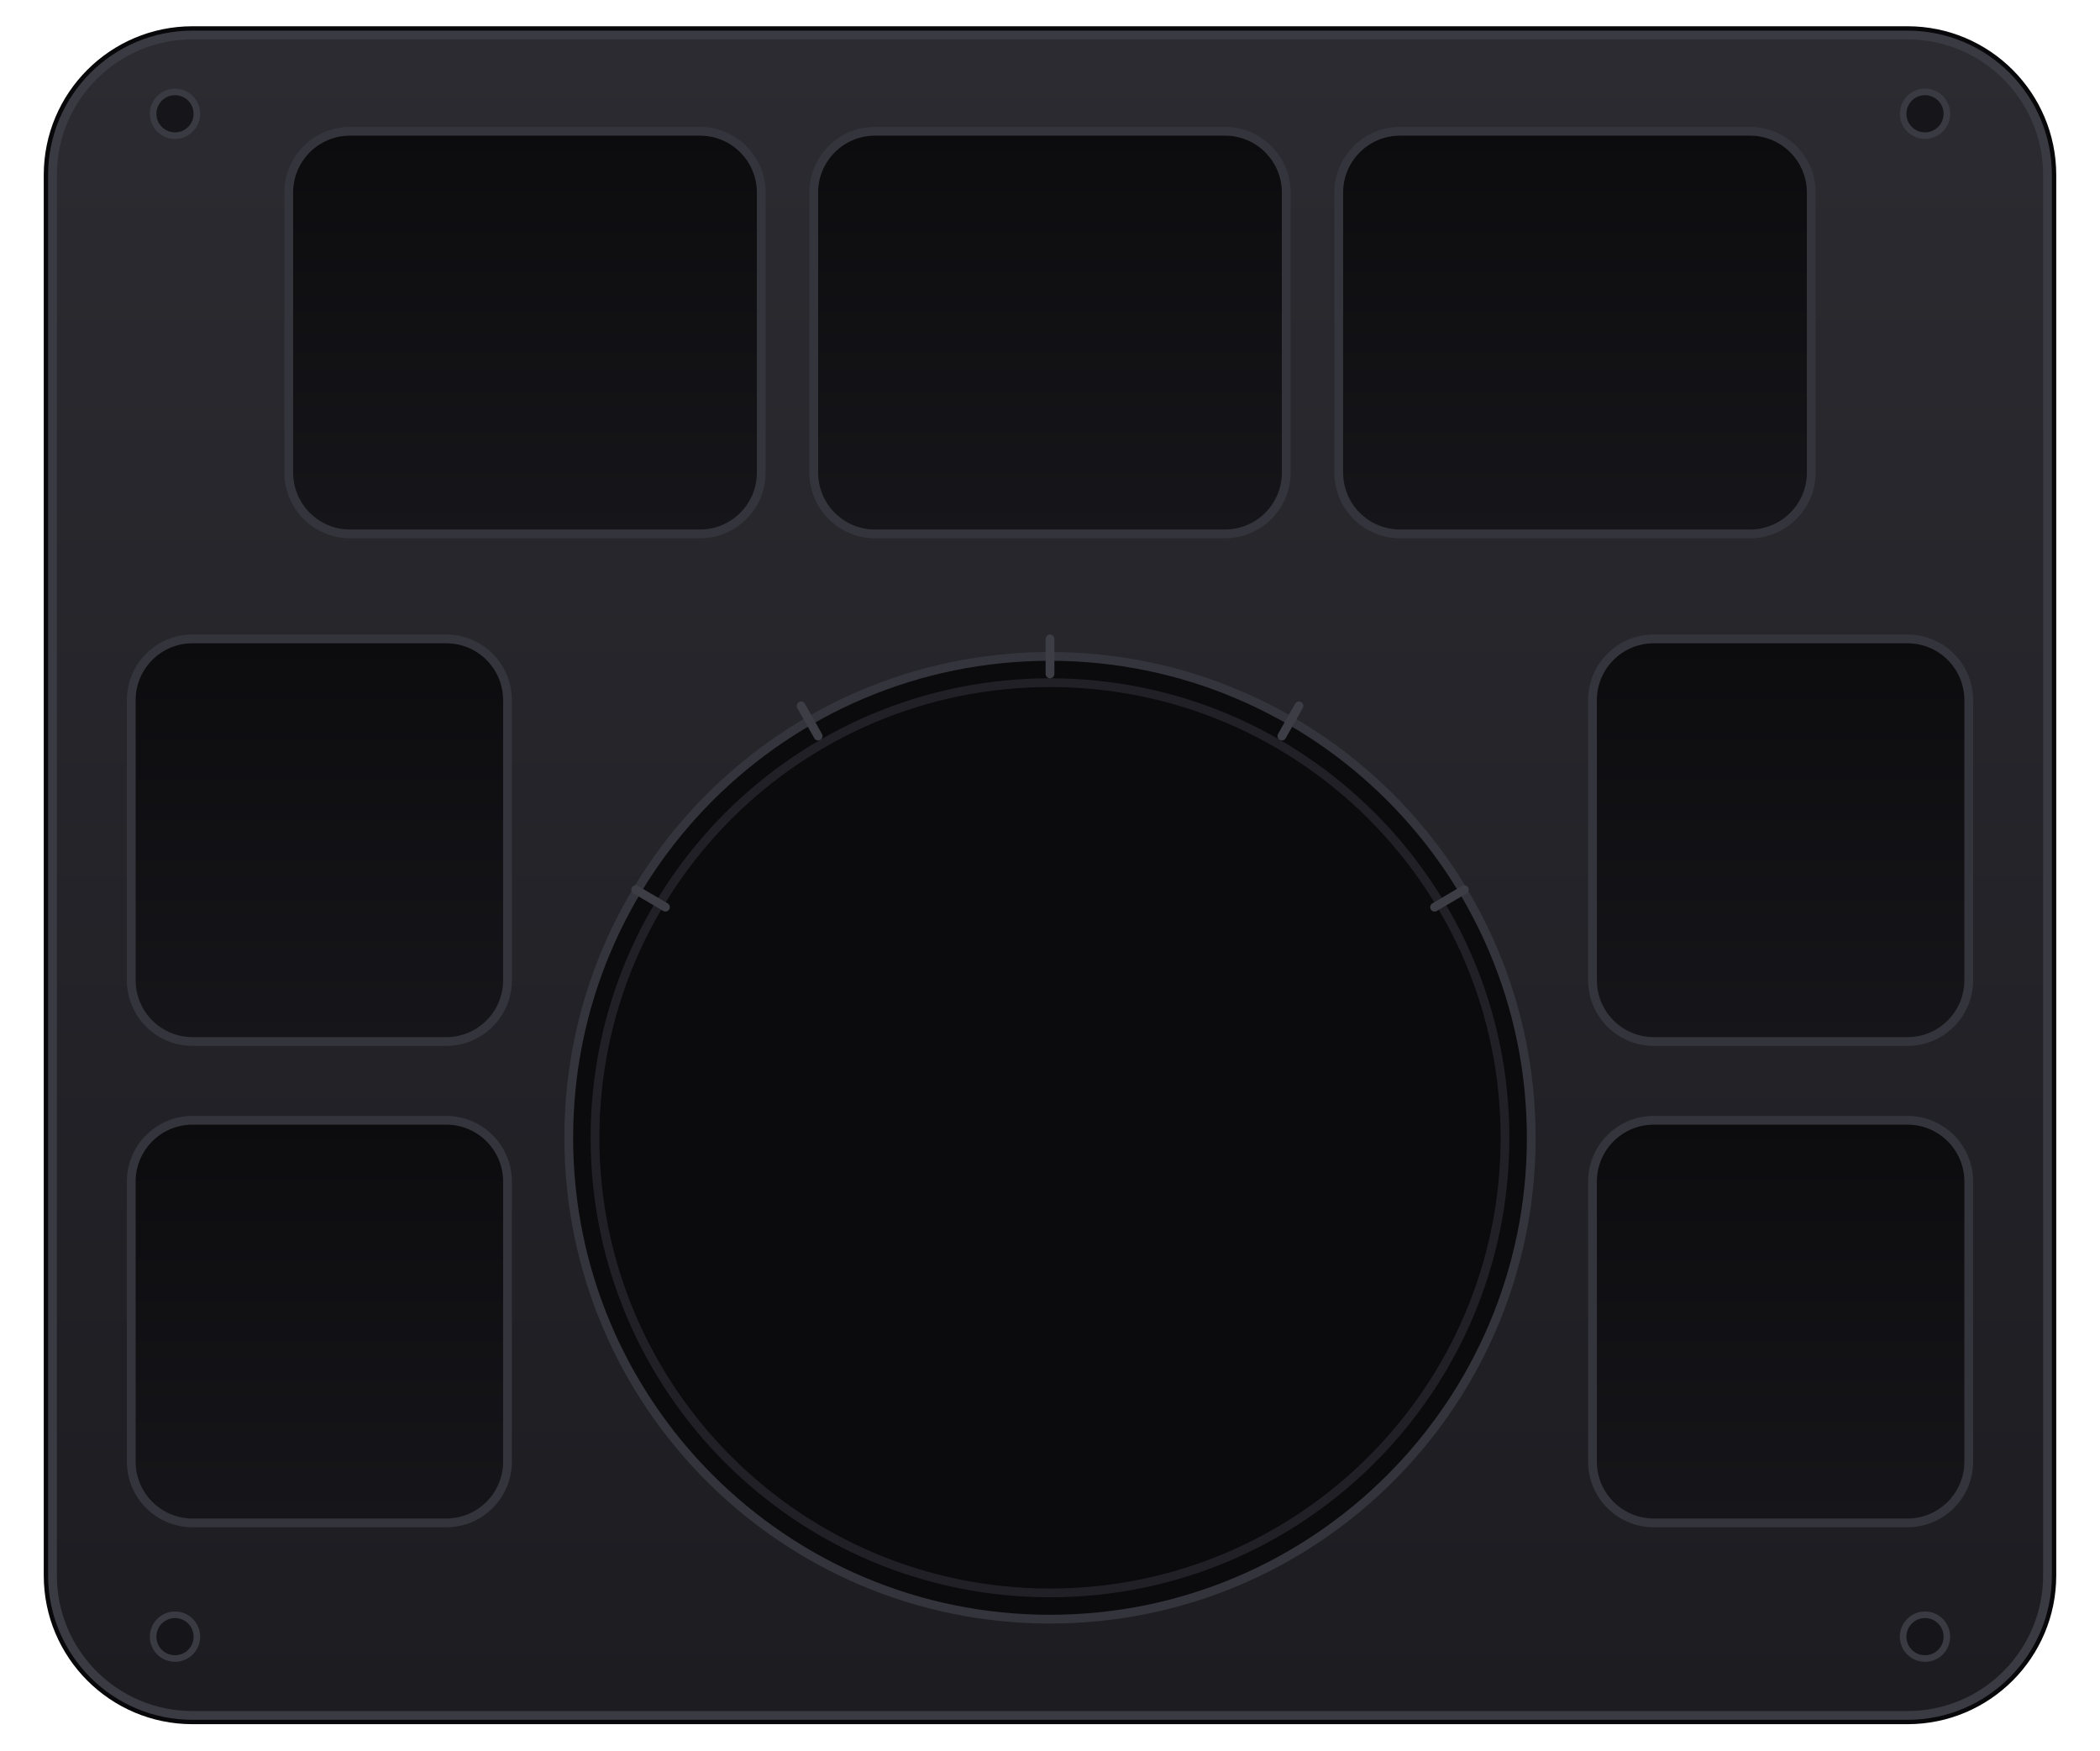
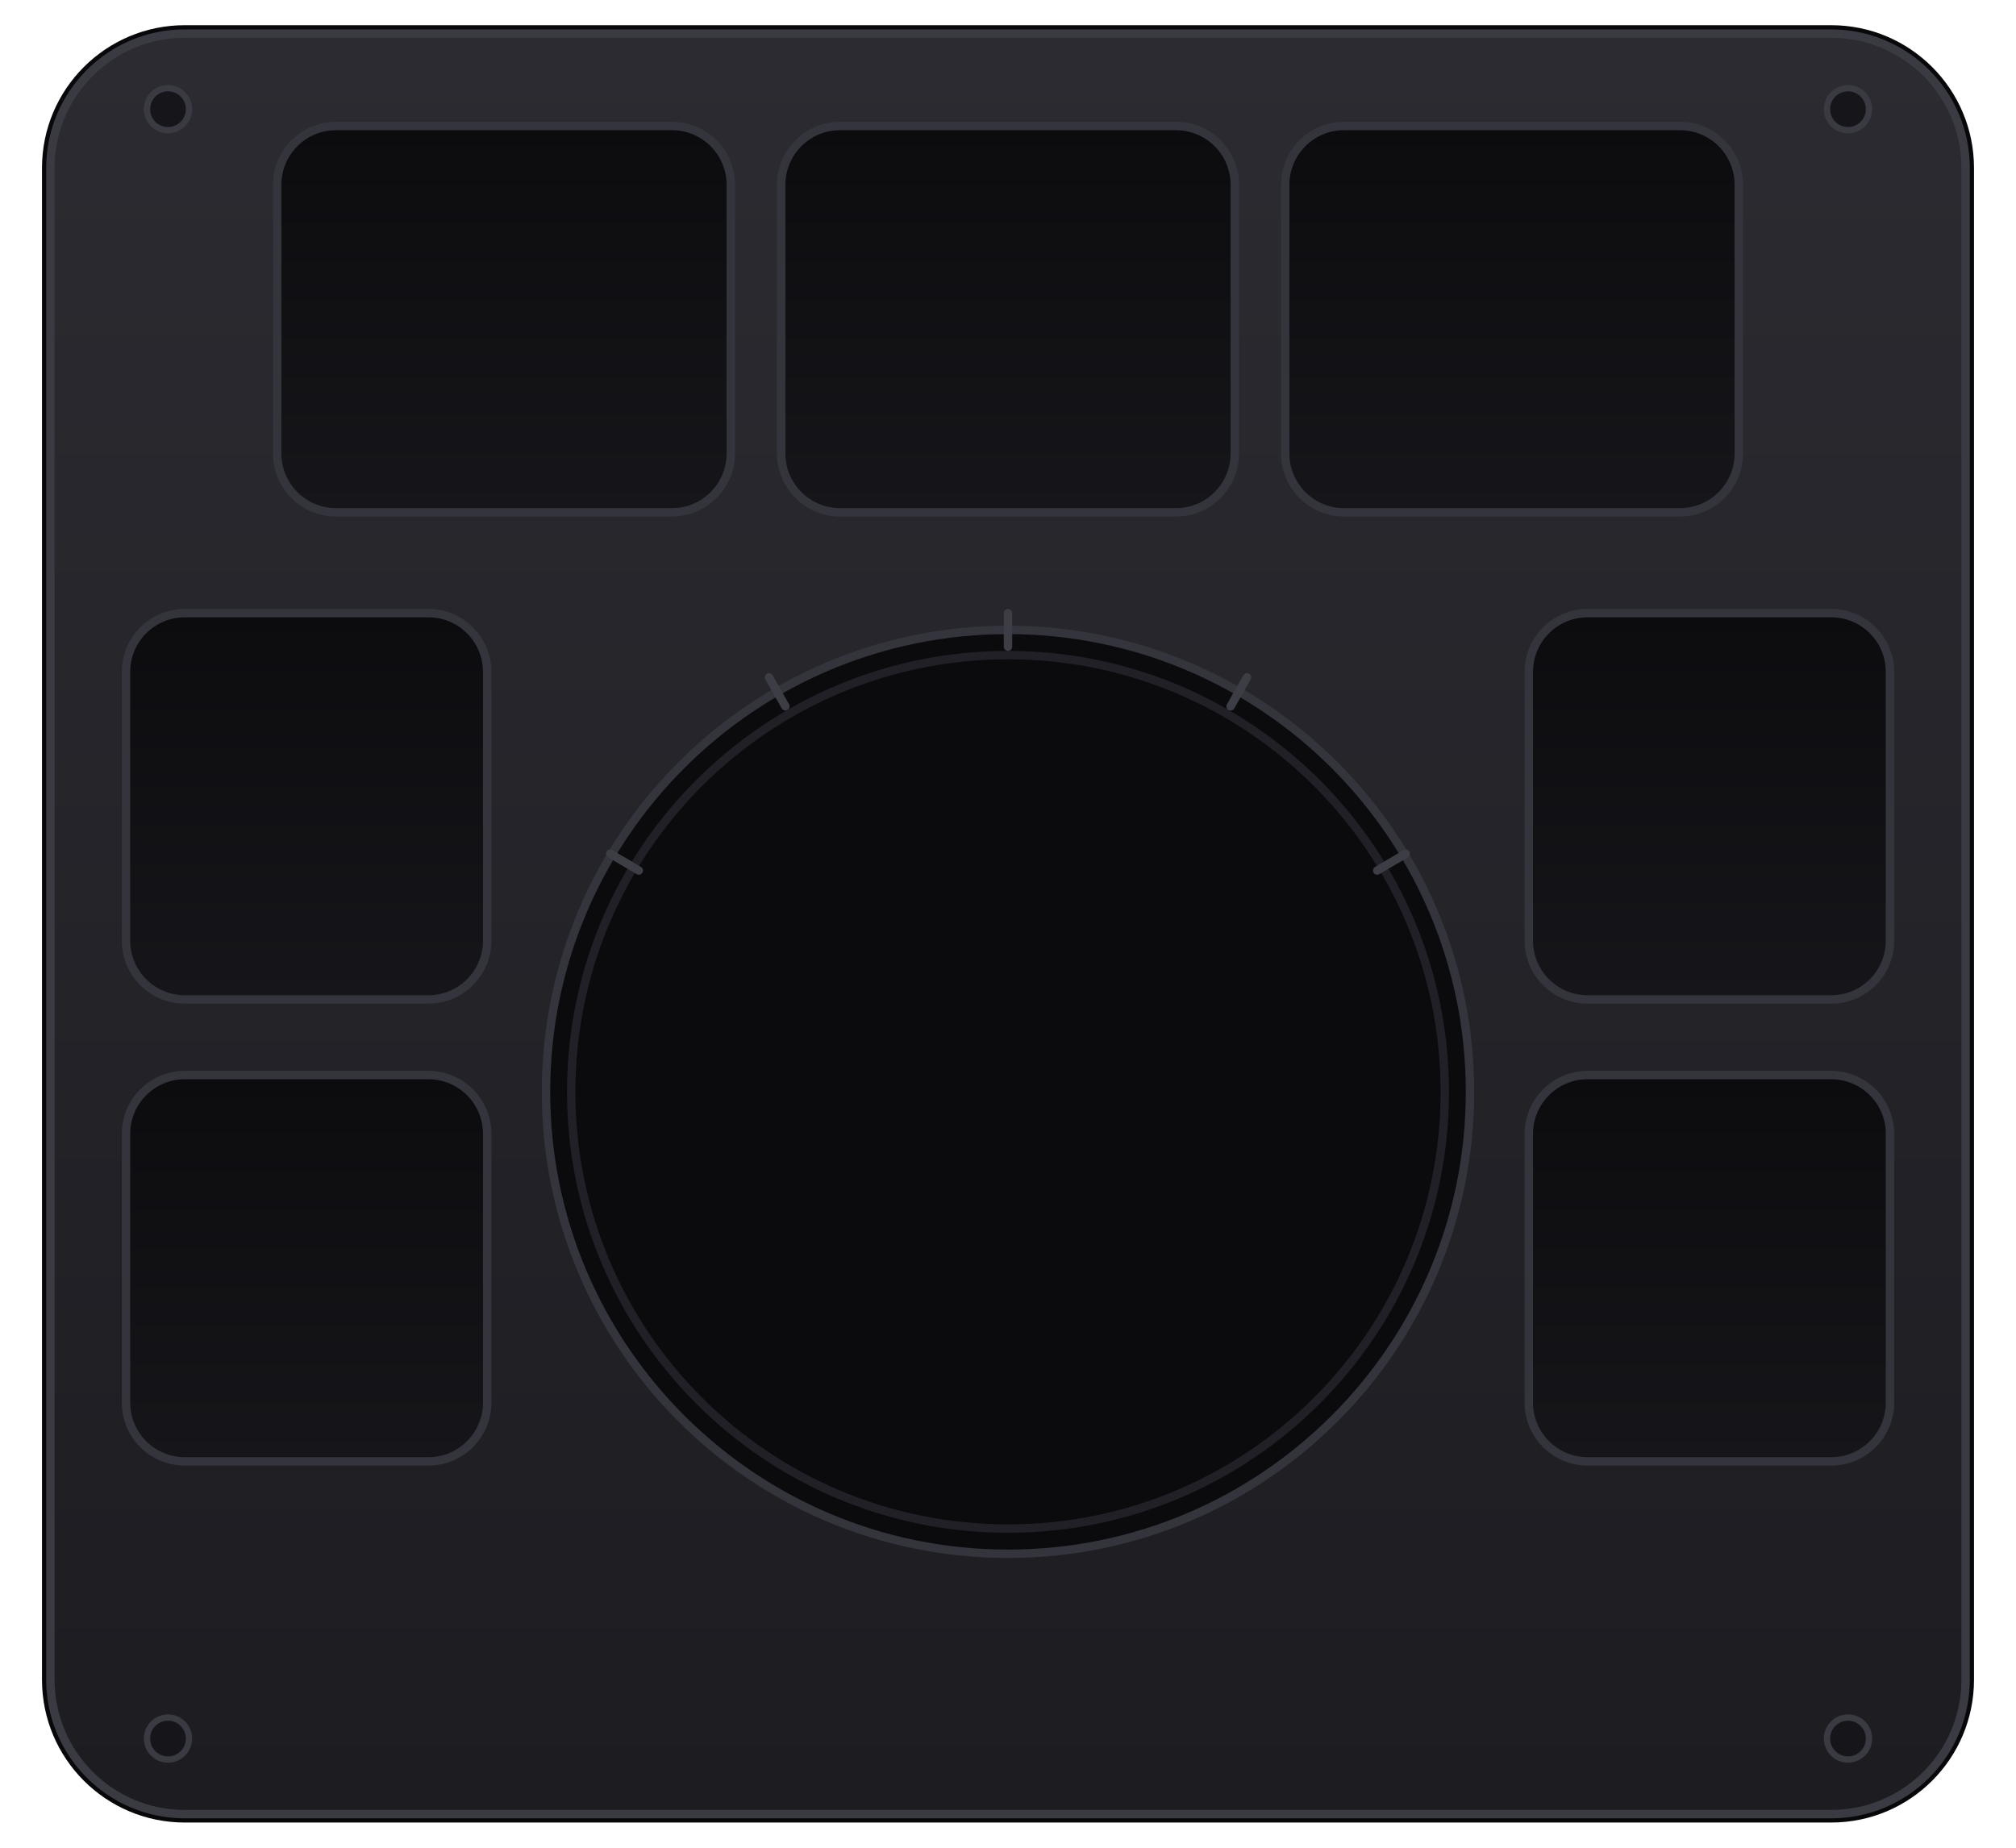
- <svg xmlns="http://www.w3.org/2000/svg" viewBox="0 0 480 400" width="480" height="400">
+ <svg xmlns="http://www.w3.org/2000/svg" viewBox="0 0 480 440" width="480" height="440">
  <defs>
    <linearGradient id="body" x1="0" y1="0" x2="0" y2="1">
      <stop offset="0" stop-color="#2b2b31" />
      <stop offset="1" stop-color="#1c1c21" />
    </linearGradient>
    <linearGradient id="well" x1="0" y1="0" x2="0" y2="1">
      <stop offset="0" stop-color="#0c0c0f" />
      <stop offset="1" stop-color="#16161a" />
    </linearGradient>
    <radialGradient id="ringfill" cx="0.5" cy="0.4" r="0.7">
      <stop offset="0" stop-color="#1a1a1f" />
      <stop offset="1" stop-color="#0d0d10" />
    </radialGradient>
  </defs>
-   <rect x="10" y="6" width="460" height="388" rx="34" fill="#08080a" />
-   <rect x="12" y="8" width="456" height="384" rx="32" fill="url(#body)" stroke="#3a3a42" stroke-width="2" />
+   <rect x="10" y="6" width="460" height="428" rx="34" fill="#08080a" />
+   <rect x="12" y="8" width="456" height="424" rx="32" fill="url(#body)" stroke="#3a3a42" stroke-width="2" />
  <rect x="66" y="30" width="108" height="92" rx="14" fill="url(#well)" stroke="#34343c" stroke-width="2" />
  <rect x="186" y="30" width="108" height="92" rx="14" fill="url(#well)" stroke="#34343c" stroke-width="2" />
  <rect x="306" y="30" width="108" height="92" rx="14" fill="url(#well)" stroke="#34343c" stroke-width="2" />
  <rect x="30" y="146" width="86" height="92" rx="14" fill="url(#well)" stroke="#34343c" stroke-width="2" />
  <rect x="364" y="146" width="86" height="92" rx="14" fill="url(#well)" stroke="#34343c" stroke-width="2" />
  <rect x="30" y="256" width="86" height="92" rx="14" fill="url(#well)" stroke="#34343c" stroke-width="2" />
  <rect x="364" y="256" width="86" height="92" rx="14" fill="url(#well)" stroke="#34343c" stroke-width="2" />
  <circle cx="240" cy="260" r="110" fill="#0b0b0e" stroke="#34343c" stroke-width="2" />
  <circle cx="240" cy="260" r="104" fill="none" stroke="#202026" stroke-width="2" />
  <g stroke="#3d3d46" stroke-width="2" stroke-linecap="round">
    <line x1="240" y1="146" x2="240" y2="154" />
    <line x1="296.9" y1="161.3" x2="293" y2="168.2" />
    <line x1="183.1" y1="161.3" x2="187" y2="168.2" />
    <line x1="334.7" y1="203.3" x2="327.9" y2="207.3" />
    <line x1="145.3" y1="203.3" x2="152.1" y2="207.3" />
  </g>
  <g fill="#15151a" stroke="#3a3a42" stroke-width="1.5">
    <circle cx="40" cy="26" r="5" />
    <circle cx="440" cy="26" r="5" />
-     <circle cx="40" cy="374" r="5" />
-     <circle cx="440" cy="374" r="5" />
+     <circle cx="40" cy="414" r="5" />
+     <circle cx="440" cy="414" r="5" />
  </g>
</svg>
